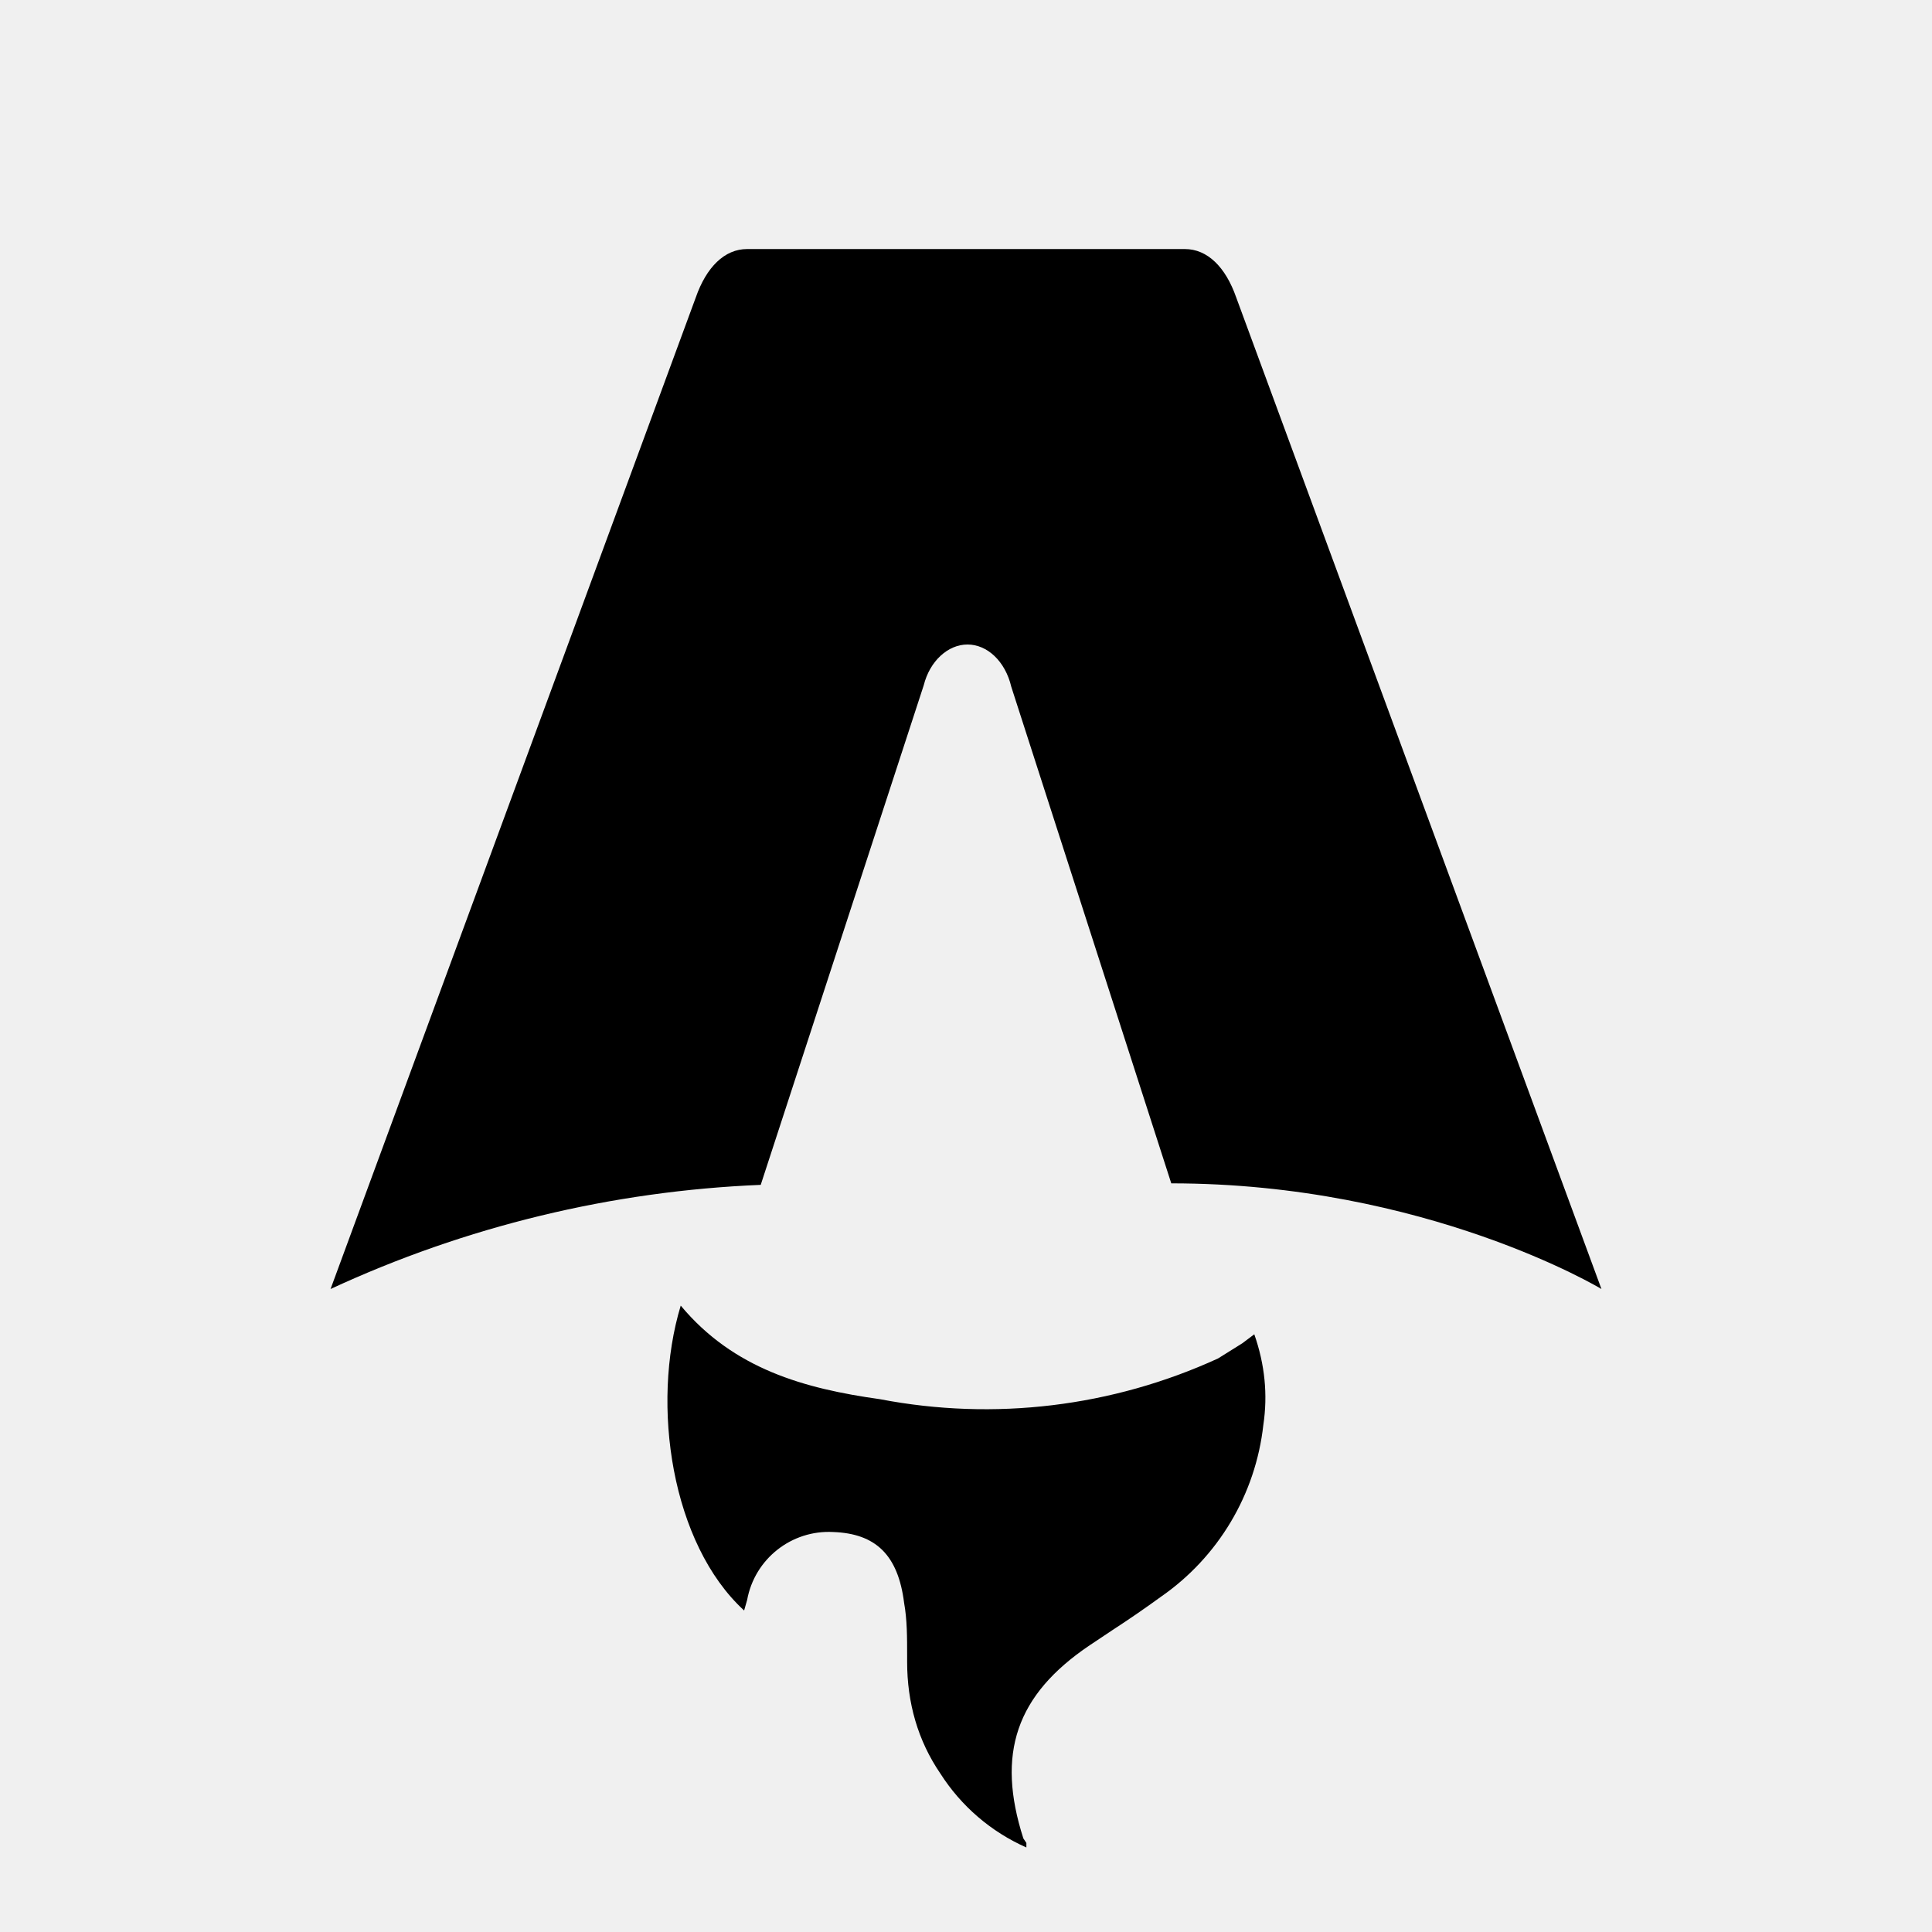
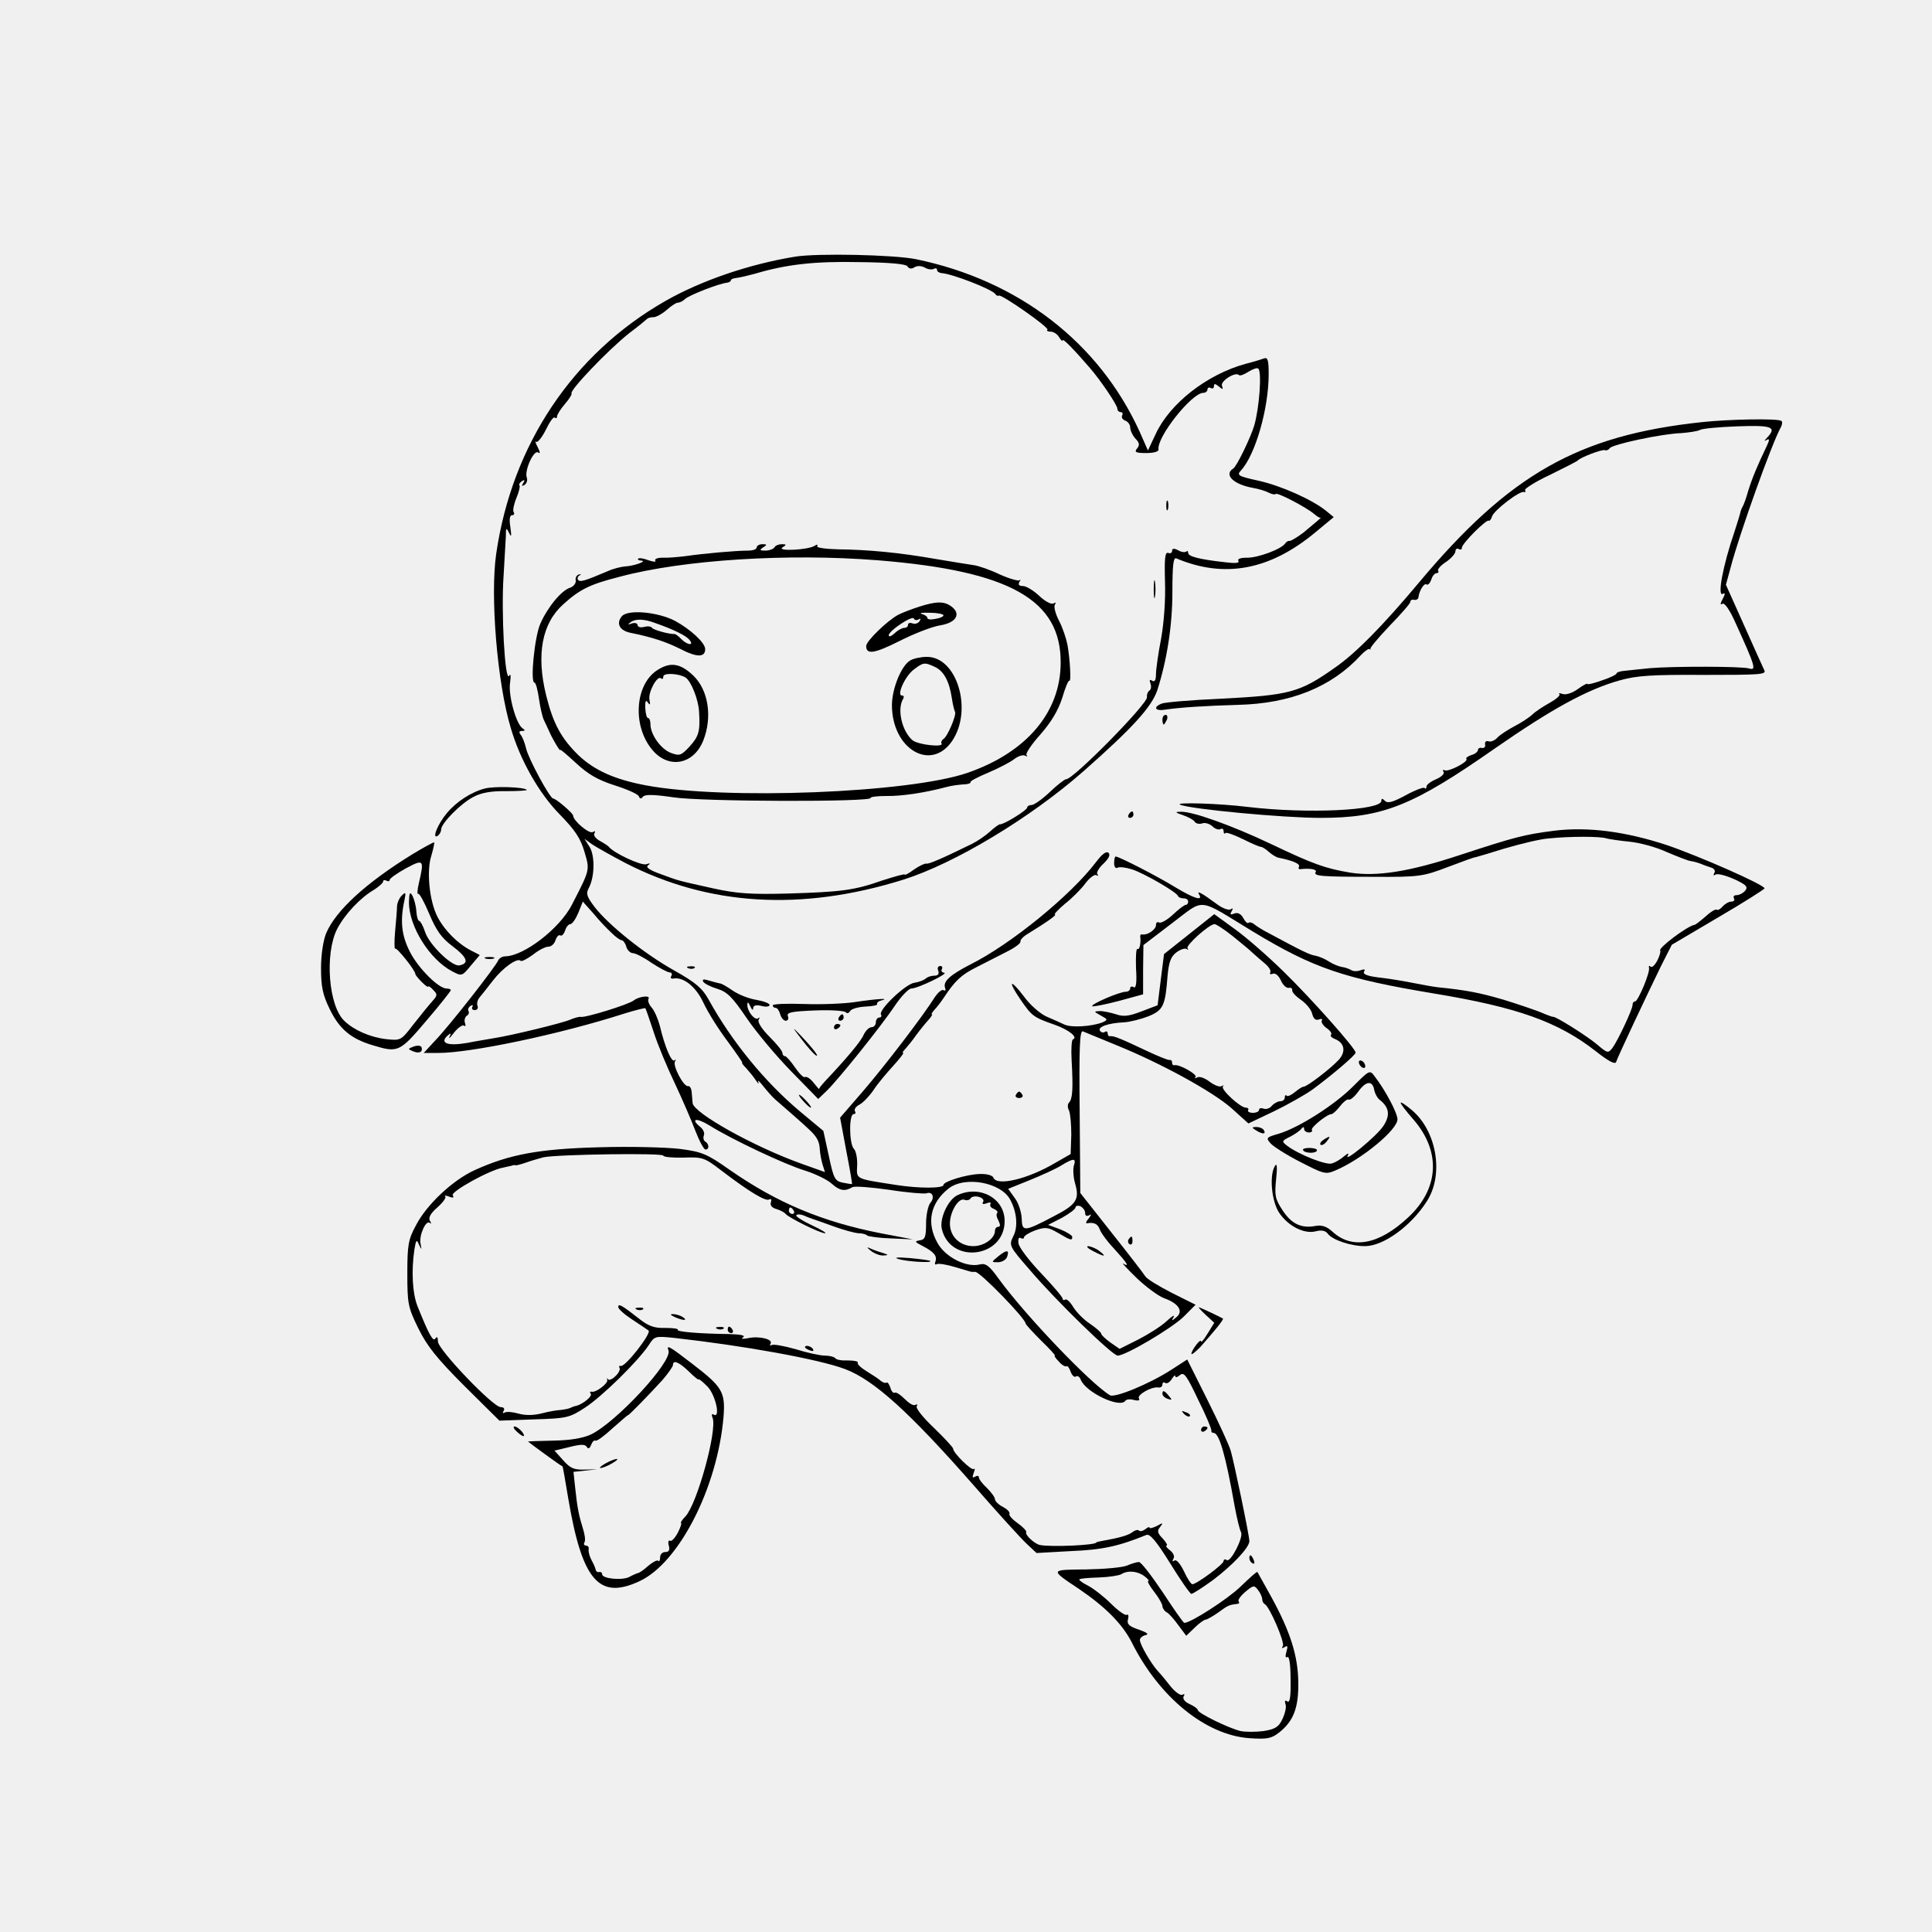
- <svg xmlns="http://www.w3.org/2000/svg" fill="none" viewBox="0 0 128 128">
-   <path d="M50.4 78.5a75.1 75.1 0 0 0-28.5 6.9l24.2-65.7c.7-2 1.9-3.2 3.4-3.2h29c1.5 0 2.7 1.2 3.4 3.2l24.2 65.7s-11.6-7-28.5-7L67 45.5c-.4-1.7-1.6-2.8-2.9-2.8-1.3 0-2.5 1.1-2.9 2.7L50.4 78.5Zm-1.1 28.2Zm-4.2-20.2c-2 6.6-.6 15.8 4.2 20.2a17.5 17.5 0 0 1 .2-.7 5.5 5.5 0 0 1 5.7-4.5c2.8.1 4.3 1.5 4.7 4.7.2 1.1.2 2.3.2 3.5v.4c0 2.7.7 5.2 2.2 7.4a13 13 0 0 0 5.7 4.9v-.3l-.2-.3c-1.8-5.6-.5-9.5 4.4-12.8l1.5-1a73 73 0 0 0 3.2-2.2 16 16 0 0 0 6.8-11.4c.3-2 .1-4-.6-6l-.8.6-1.6 1a37 37 0 0 1-22.4 2.7c-5-.7-9.7-2-13.2-6.2Z" />
-   <style>
-         path { fill: #000; }
-         @media (prefers-color-scheme: dark) {
-             path { fill: #FFF; }
-         }
-     </style>
+ <svg xmlns="http://www.w3.org/2000/svg" version="1.0" width="600pt" height="600pt" viewBox="0 0 600 600" preserveAspectRatio="xMidYMid meet">
+   <g transform="translate(0,600) scale(0.1,-0.1)" fill="#000000" stroke="none">
+     <path d="M2470 5203 c-142 -23 -292 -74 -404 -138 -287 -164 -476 -446 -525 -785 -19 -130 3 -400 45 -540 29 -100 88 -204 153 -270 47 -48 64 -74 76 -115 17 -58 18 -54 -39 -165 -38 -74 -149 -159 -207 -160 -9 0 -19 -6 -22 -13 -7 -18 -153 -205 -196 -249 l-35 -38 46 0 c100 0 377 58 576 122 35 11 65 18 66 17 2 -2 13 -35 26 -74 12 -38 42 -110 66 -160 23 -49 52 -116 64 -148 12 -31 26 -57 31 -57 12 0 12 17 -1 25 -5 3 -7 12 -4 19 3 7 -2 19 -11 26 -32 26 -13 30 28 5 70 -44 238 -123 299 -141 31 -10 68 -28 81 -40 24 -22 41 -25 64 -11 6 4 58 0 114 -8 57 -9 109 -13 116 -11 19 7 27 -13 12 -30 -7 -9 -13 -38 -13 -64 0 -41 -3 -50 -20 -52 -17 -3 -15 -5 10 -18 35 -18 45 -31 39 -48 -3 -7 -1 -11 4 -8 5 3 31 -1 57 -9 27 -8 50 -15 52 -15 1 0 6 0 11 0 15 0 155 -144 156 -160 0 -3 22 -27 48 -53 27 -26 46 -47 43 -47 -3 0 2 -8 12 -18 9 -11 20 -17 24 -15 4 2 9 -6 13 -17 4 -11 11 -18 16 -15 5 4 12 -1 15 -9 15 -40 123 -91 139 -66 3 4 15 6 27 2 13 -3 19 -1 15 5 -7 11 40 38 61 34 6 -1 12 3 12 9 0 6 4 9 9 5 6 -3 14 3 20 12 6 10 11 14 11 9 0 -5 7 -3 15 4 12 10 21 -3 56 -77 24 -48 42 -91 41 -96 -1 -4 2 -7 7 -7 17 0 37 -67 65 -226 7 -38 16 -75 20 -82 9 -15 -32 -95 -44 -87 -6 4 -10 2 -10 -3 0 -10 -84 -72 -97 -72 -4 0 -16 18 -26 40 -11 23 -23 37 -29 34 -7 -5 -8 -2 -4 5 5 7 0 18 -10 26 -11 8 -15 15 -11 15 4 0 -1 10 -12 22 -17 17 -18 24 -8 36 10 13 9 14 -10 3 -13 -6 -23 -9 -23 -5 0 3 -6 1 -13 -5 -8 -6 -17 -8 -20 -4 -4 3 -12 1 -20 -5 -12 -10 -41 -18 -92 -27 -11 -2 -20 -4 -20 -5 0 -9 -143 -15 -176 -8 -17 4 -47 32 -42 40 2 3 -10 16 -27 28 -17 12 -28 25 -25 29 2 5 -7 14 -20 21 -14 7 -25 18 -25 24 0 6 -12 22 -25 35 -14 13 -25 27 -25 33 0 5 -5 6 -12 2 -8 -5 -9 -2 -4 12 4 10 4 15 0 12 -6 -7 -64 50 -64 63 0 4 -27 33 -60 65 -33 31 -57 61 -53 67 3 6 2 7 -4 4 -6 -4 -20 5 -33 18 -13 13 -26 22 -31 20 -4 -3 -11 4 -14 16 -4 11 -9 18 -12 15 -3 -2 -10 0 -17 5 -6 6 -26 19 -44 30 -18 11 -31 23 -28 27 2 4 -11 7 -30 7 -19 -1 -37 2 -40 7 -3 4 -17 8 -32 8 -15 0 -56 9 -91 20 -35 10 -69 16 -74 13 -6 -3 -7 -1 -4 4 9 14 -36 25 -71 17 -17 -3 -22 -2 -14 3 8 6 -9 9 -45 10 -89 1 -162 7 -158 13 2 4 -16 6 -40 6 -34 -1 -52 6 -82 30 -51 40 -63 47 -63 35 0 -6 19 -23 42 -38 24 -16 47 -31 52 -35 11 -7 -72 -114 -86 -110 -5 1 -7 -2 -4 -6 3 -5 -3 -17 -13 -26 -10 -10 -21 -14 -23 -9 -3 4 -4 3 -2 -3 2 -11 -36 -40 -49 -36 -5 1 -6 -2 -2 -7 4 -8 -24 -31 -45 -37 -3 0 -12 -3 -20 -7 -8 -3 -22 -5 -30 -6 -8 0 -33 -4 -56 -10 -27 -7 -53 -7 -74 -1 -18 5 -37 7 -43 3 -6 -3 -7 -1 -3 5 4 7 1 12 -9 12 -24 0 -195 179 -195 204 0 13 -3 17 -8 9 -7 -11 -20 12 -56 102 -15 39 -19 107 -9 175 5 30 7 32 14 15 9 -18 9 -18 5 3 -5 26 17 75 29 64 5 -4 5 -1 0 7 -5 9 2 23 23 41 17 15 28 30 25 34 -4 4 1 4 11 0 13 -5 17 -4 12 4 -7 11 115 79 157 86 12 3 24 5 27 6 3 2 8 2 12 1 4 0 19 4 33 9 14 5 38 12 53 16 44 9 372 14 372 5 0 -4 28 -7 63 -6 59 2 65 0 117 -40 88 -67 138 -97 149 -90 6 3 8 0 5 -9 -3 -9 3 -17 18 -21 13 -4 25 -11 28 -15 8 -11 107 -60 122 -60 7 0 -11 11 -41 25 -30 14 -51 28 -48 31 3 4 14 3 24 -1 10 -5 23 -9 28 -11 6 -2 35 -12 65 -23 30 -11 64 -20 76 -21 11 0 24 -3 27 -7 4 -3 38 -8 75 -9 l67 -3 -100 19 c-182 36 -321 94 -469 197 -71 50 -86 56 -155 65 -42 5 -155 8 -251 5 -187 -5 -278 -22 -386 -71 -68 -31 -149 -107 -182 -171 -24 -44 -27 -61 -27 -150 0 -93 2 -105 34 -170 27 -55 57 -93 143 -179 l109 -108 108 4 c100 3 110 5 157 36 52 33 167 146 199 195 18 28 20 28 79 22 215 -24 449 -66 531 -97 89 -34 198 -132 399 -361 73 -84 147 -165 164 -181 l31 -29 108 6 c97 4 147 15 233 50 11 5 31 -19 74 -88 32 -52 62 -95 66 -95 4 0 34 19 67 43 62 47 113 101 113 121 0 17 -47 243 -58 281 -5 17 -37 87 -72 157 l-63 126 -51 -33 c-69 -44 -174 -87 -189 -78 -60 36 -261 246 -345 361 -30 42 -41 50 -60 45 -41 -10 -106 23 -130 66 -36 63 -23 125 34 170 51 40 164 19 192 -36 20 -38 24 -83 9 -112 -14 -29 -14 -30 53 -107 81 -95 255 -264 271 -264 25 0 170 86 205 121 l37 37 -74 37 c-41 21 -77 43 -82 51 -4 7 -51 68 -105 136 l-97 123 -2 253 c-2 197 0 253 10 249 7 -3 53 -22 102 -42 141 -57 301 -145 360 -197 l52 -47 80 38 c45 22 98 52 120 68 57 42 133 106 133 114 0 13 -137 167 -224 252 -50 49 -119 109 -153 133 l-62 45 -78 -62 -78 -62 -10 -79 -10 -80 -50 -19 c-39 -15 -56 -17 -79 -9 -16 5 -38 10 -50 10 -20 -1 -20 -1 3 -14 22 -12 22 -13 5 -21 -34 -13 -96 -17 -118 -7 -11 5 -37 17 -56 25 -20 9 -51 36 -69 61 -44 58 -53 52 -12 -8 36 -52 40 -55 105 -78 46 -16 75 -40 58 -46 -4 -1 -6 -30 -4 -65 5 -88 3 -120 -8 -131 -5 -5 -5 -16 0 -25 4 -9 7 -43 7 -75 l-2 -60 -47 -27 c-86 -51 -183 -74 -193 -46 -3 7 -21 12 -43 11 -39 -1 -112 -23 -112 -34 0 -11 -77 -11 -147 0 -129 20 -123 17 -121 61 1 22 -4 45 -10 51 -15 15 -16 108 -1 108 5 0 8 4 4 9 -3 6 3 15 15 21 11 6 30 26 43 45 13 20 41 53 61 75 20 22 34 40 31 40 -4 0 0 6 7 13 7 8 22 26 33 42 11 15 28 36 38 47 9 10 14 18 11 18 -3 0 1 6 8 14 7 7 20 24 28 36 37 56 56 73 104 97 28 14 70 36 94 48 24 12 43 26 41 31 -1 5 9 16 23 24 62 38 92 60 84 60 -4 0 10 15 31 33 22 17 51 46 64 64 13 17 29 29 34 25 6 -3 7 -2 3 3 -4 4 4 19 18 32 17 16 23 28 17 34 -7 7 -20 -3 -39 -28 -78 -103 -264 -255 -390 -318 -64 -33 -86 -53 -79 -73 3 -7 1 -10 -5 -7 -5 3 -17 -7 -27 -22 -37 -59 -155 -213 -223 -292 l-71 -82 19 -102 c11 -56 19 -103 18 -104 0 -1 -13 1 -28 4 -25 5 -29 12 -44 83 l-17 78 -71 59 c-111 93 -214 219 -286 350 -19 34 -40 52 -106 89 -93 52 -204 141 -248 198 -24 32 -27 41 -17 59 18 35 19 99 2 127 l-16 25 25 -18 c14 -9 60 -35 102 -57 258 -133 546 -151 863 -52 159 50 394 191 560 337 152 134 211 199 229 251 30 94 47 200 47 307 0 81 3 107 12 103 149 -63 290 -37 431 80 l58 48 -23 19 c-43 35 -139 78 -210 94 -64 14 -69 17 -55 32 45 49 86 193 86 299 0 43 -3 53 -14 49 -8 -3 -34 -11 -58 -17 -120 -33 -235 -123 -279 -218 l-24 -51 -26 59 c-126 276 -375 469 -694 535 -69 14 -306 19 -375 8z m348 -30 c5 -8 13 -9 22 -3 8 5 21 5 32 -1 10 -6 23 -7 28 -4 6 3 10 2 10 -3 0 -5 6 -9 13 -10 34 -2 157 -50 168 -65 3 -5 8 -7 11 -5 8 5 157 -99 151 -106 -4 -3 1 -6 10 -6 9 0 21 -8 26 -17 6 -10 11 -14 11 -10 0 8 35 -28 85 -86 33 -38 85 -115 85 -126 0 -6 5 -11 11 -11 5 0 7 -5 4 -10 -3 -6 1 -13 9 -16 9 -3 16 -13 16 -22 0 -8 7 -24 16 -34 13 -13 14 -21 5 -31 -9 -11 -4 -14 29 -14 24 0 39 5 38 11 -7 37 103 176 139 176 7 0 13 5 13 11 0 5 5 7 10 4 6 -3 10 -1 10 6 0 8 4 8 15 -1 13 -11 14 -10 10 2 -6 14 42 45 53 33 3 -3 16 2 30 11 13 8 27 13 30 9 11 -11 3 -122 -13 -177 -12 -39 -54 -126 -65 -133 -30 -19 0 -49 60 -60 18 -3 41 -10 50 -15 10 -5 20 -7 22 -4 6 5 94 -41 119 -62 9 -8 18 -13 20 -12 8 5 -18 -17 -53 -46 -20 -15 -40 -27 -44 -26 -3 1 -10 -3 -13 -8 -11 -17 -85 -45 -119 -44 -20 0 -30 -4 -26 -10 4 -7 -10 -8 -42 -4 -81 9 -114 18 -114 29 0 6 -3 7 -6 4 -4 -3 -15 -2 -25 4 -13 7 -19 6 -19 -2 0 -6 -6 -9 -12 -6 -10 3 -12 -17 -10 -89 2 -56 -3 -126 -12 -177 -9 -46 -16 -96 -16 -111 0 -18 -4 -25 -12 -20 -8 5 -9 2 -5 -9 3 -9 2 -19 -4 -22 -5 -4 -8 -13 -7 -20 4 -19 -228 -255 -251 -255 -5 0 -28 -18 -51 -40 -23 -22 -49 -40 -56 -40 -8 0 -14 -4 -14 -8 0 -8 -74 -54 -85 -52 -3 0 -17 -10 -30 -22 -14 -13 -39 -30 -57 -39 -96 -47 -134 -63 -141 -61 -5 1 -22 -7 -38 -18 -16 -12 -29 -19 -29 -16 0 3 -31 -6 -69 -18 -88 -31 -127 -36 -296 -41 -113 -3 -157 0 -230 16 -116 26 -102 22 -162 44 -37 13 -49 22 -40 28 8 6 6 7 -6 3 -16 -5 -102 35 -117 55 -3 3 -15 11 -28 18 -12 7 -20 17 -16 23 4 7 2 8 -5 4 -11 -7 -61 35 -61 51 0 7 -53 53 -62 53 -10 0 -76 122 -84 155 -4 17 -11 36 -17 43 -6 8 -5 12 4 12 10 0 11 2 2 8 -20 13 -45 103 -39 141 3 22 2 31 -3 22 -13 -20 -25 200 -17 312 3 50 6 106 7 122 0 26 1 28 10 10 7 -15 8 -11 4 18 -4 24 -2 37 5 37 6 0 9 4 5 10 -3 5 1 25 9 44 8 19 12 37 9 39 -2 3 1 8 8 13 8 5 10 3 4 -6 -6 -9 -4 -11 4 -6 7 5 10 15 7 23 -8 21 21 86 35 78 7 -5 7 0 -1 16 -7 13 -9 21 -5 17 4 -4 18 13 30 37 12 25 24 42 28 38 4 -3 7 -2 7 4 0 5 11 23 25 39 13 15 22 30 20 32 -8 8 114 136 180 188 28 21 52 41 55 44 3 3 12 5 20 5 8 0 26 10 40 22 14 13 30 23 35 23 6 0 16 5 22 11 12 12 107 49 131 51 6 1 12 4 12 8 0 3 8 6 18 7 9 1 35 7 57 13 97 29 186 39 323 36 96 -1 146 -6 150 -13z m-919 -2070 c13 -13 27 -23 32 -23 4 0 11 -9 14 -20 3 -11 13 -20 20 -20 8 0 34 -13 58 -30 25 -16 50 -30 57 -30 6 0 8 -5 5 -11 -4 -6 -1 -9 6 -8 32 6 71 -26 94 -76 13 -28 46 -81 74 -118 27 -37 48 -67 46 -67 -3 0 3 -8 13 -18 9 -10 23 -27 30 -38 7 -10 10 -12 7 -4 -4 8 4 2 16 -14 12 -15 28 -33 36 -40 22 -19 92 -80 105 -93 25 -23 33 -38 34 -63 1 -14 5 -35 9 -48 l7 -22 -73 26 c-148 53 -334 157 -338 188 -1 9 -2 25 -3 35 -1 11 -6 19 -11 18 -14 -3 -48 63 -41 76 4 7 3 9 -1 4 -9 -8 -30 40 -46 108 -6 22 -17 47 -26 57 -8 9 -12 21 -9 26 7 12 -29 8 -46 -5 -14 -12 -152 -55 -165 -51 -4 1 -19 -3 -33 -9 -26 -11 -183 -49 -235 -57 -16 -3 -55 -9 -85 -15 -59 -10 -85 -1 -61 22 11 10 13 9 7 -3 -4 -8 2 -3 14 13 12 15 26 25 31 22 5 -4 6 0 3 8 -3 8 0 18 5 22 6 3 9 10 6 15 -3 5 0 12 6 16 7 4 9 3 6 -3 -3 -5 0 -10 7 -10 8 0 12 6 9 13 -3 7 0 19 6 26 6 7 25 31 42 53 30 39 76 72 86 61 3 -3 20 6 38 19 17 14 39 25 48 25 9 0 19 9 22 20 4 11 10 18 15 15 5 -3 11 4 15 15 3 11 11 20 16 20 6 0 17 16 25 35 l14 35 33 -37 c17 -21 43 -48 56 -60z m1929 -10 c26 -21 54 -44 63 -53 9 -8 26 -23 38 -33 12 -10 19 -22 16 -27 -3 -5 0 -7 8 -4 8 3 18 -6 25 -21 6 -14 17 -24 24 -23 7 2 12 -2 11 -7 -1 -6 11 -19 27 -30 16 -11 32 -30 35 -43 4 -16 11 -22 21 -18 8 3 12 2 9 -3 -3 -5 4 -16 15 -24 11 -7 17 -17 14 -20 -4 -4 1 -9 10 -13 32 -12 37 -40 13 -66 -25 -27 -98 -83 -109 -83 -4 0 -16 -8 -27 -17 -11 -9 -22 -14 -25 -11 -3 4 -6 1 -6 -5 0 -7 -6 -12 -14 -12 -7 0 -19 -6 -26 -14 -6 -8 -18 -12 -26 -9 -8 3 -14 1 -14 -4 0 -5 -9 -9 -19 -9 -11 0 -17 4 -15 8 3 4 0 8 -7 8 -17 0 -79 57 -71 66 4 4 2 4 -4 1 -7 -4 -23 3 -38 14 -14 11 -31 17 -38 13 -7 -4 -10 -3 -5 1 7 8 -50 40 -65 37 -5 -1 -8 2 -8 8 0 6 -3 9 -7 8 -5 -1 -37 12 -73 29 -76 36 -102 47 -112 45 -5 -1 -8 3 -8 9 0 5 -4 8 -9 4 -5 -3 -12 -1 -15 4 -8 12 27 24 74 26 19 1 54 10 77 19 46 19 52 33 59 126 4 42 10 59 27 72 12 9 26 14 32 11 5 -4 7 -3 3 2 -7 8 67 75 84 75 5 0 31 -17 56 -37z m-493 -713 c-3 -10 -2 -36 4 -56 14 -49 4 -65 -66 -101 -93 -49 -99 -49 -100 -7 -1 20 -10 49 -22 64 l-20 28 67 27 c37 15 81 35 97 45 39 24 48 24 40 0z m35 -147 c0 -9 5 -11 13 -7 7 5 7 2 -2 -10 -8 -9 -10 -16 -5 -15 21 4 33 -2 39 -18 3 -10 23 -38 45 -61 40 -44 50 -59 28 -46 -6 4 12 -16 41 -44 29 -28 68 -57 87 -64 45 -16 60 -41 37 -59 -14 -12 -16 -12 -8 1 4 8 -6 2 -22 -13 -17 -16 -57 -41 -88 -57 l-58 -29 -29 20 c-15 11 -28 23 -28 27 0 4 -16 18 -35 31 -20 13 -43 37 -52 52 -9 15 -20 26 -25 23 -4 -3 -8 -1 -8 3 0 5 -30 40 -67 79 -38 40 -69 81 -70 93 -2 13 1 20 7 16 6 -3 10 -2 10 2 0 5 16 15 35 22 32 11 40 10 71 -8 39 -23 44 -25 44 -12 0 4 -17 15 -37 23 l-38 14 43 22 c23 13 42 27 42 32 0 5 7 7 15 4 8 -4 15 -13 15 -21z m-905 7 c3 -5 1 -10 -4 -10 -6 0 -11 5 -11 10 0 6 2 10 4 10 3 0 8 -4 11 -10z" />
+     <path d="M3622 4430 c0 -14 2 -19 5 -12 2 6 2 18 0 25 -3 6 -5 1 -5 -13z" />
+     <path d="M2350 4300 c0 -6 -12 -10 -27 -10 -38 0 -139 -9 -193 -17 -25 -3 -57 -6 -73 -5 -15 0 -25 -4 -22 -9 4 -5 -6 -4 -21 1 -15 6 -29 8 -32 5 -3 -3 1 -5 9 -6 22 -1 -23 -17 -49 -18 -13 -1 -38 -7 -55 -15 -73 -31 -87 -35 -92 -26 -3 4 0 11 5 13 6 3 5 4 -2 3 -7 -2 -12 -10 -10 -19 1 -8 -6 -18 -17 -22 -27 -8 -70 -60 -93 -112 -18 -41 -32 -183 -18 -183 4 0 10 -23 14 -51 4 -28 11 -58 16 -67 5 -10 11 -24 15 -32 9 -22 35 -66 35 -59 0 3 22 -16 49 -41 38 -35 67 -52 120 -69 38 -12 72 -27 75 -34 3 -8 7 -9 13 -1 6 7 33 7 93 -2 89 -14 622 -15 614 -2 -2 3 19 6 48 6 48 -1 120 10 188 28 14 4 37 7 52 8 14 0 24 4 22 7 -2 3 23 16 54 29 31 13 68 32 81 42 13 10 28 15 35 11 6 -3 8 -3 4 2 -4 4 15 33 43 64 34 39 55 74 68 114 9 31 19 55 22 53 6 -6 2 69 -6 112 -4 20 -15 53 -26 74 -11 21 -17 44 -13 50 4 7 3 8 -4 4 -7 -4 -26 6 -44 23 -18 17 -41 31 -51 31 -12 0 -16 4 -11 13 4 6 4 9 0 5 -4 -3 -32 5 -61 18 -29 14 -66 27 -82 29 -15 2 -68 11 -117 19 -113 20 -211 29 -303 30 -39 1 -69 5 -65 10 3 5 -1 6 -8 1 -20 -13 -119 -18 -100 -5 13 8 13 10 -2 10 -9 0 -20 -4 -23 -10 -3 -5 -16 -10 -28 -10 -18 0 -19 2 -7 10 13 8 12 10 -2 10 -10 0 -18 -5 -18 -10z m376 -40 c411 -33 570 -123 568 -320 -1 -153 -107 -277 -289 -340 -182 -63 -754 -85 -999 -39 -96 18 -159 46 -209 93 -54 53 -79 98 -101 187 -31 126 -13 223 53 282 52 47 82 62 176 86 199 53 523 73 801 51z" />
+     <path d="M2855 4116 c-22 -7 -51 -18 -65 -25 -34 -18 -100 -82 -100 -97 0 -28 25 -24 103 15 45 23 102 45 127 49 50 8 66 36 34 59 -22 16 -46 16 -99 -1z m75 -27 c0 -4 -11 -9 -25 -11 -14 -3 -25 -2 -25 3 0 4 -8 10 -17 12 -10 3 1 5 25 4 23 0 42 -4 42 -8z m-78 -13 c7 5 8 2 4 -5 -5 -7 -14 -10 -22 -7 -8 3 -14 1 -14 -4 0 -6 -5 -10 -12 -10 -6 0 -20 -7 -30 -17 -10 -9 -18 -12 -18 -6 0 14 74 63 78 52 2 -5 9 -6 14 -3z" />
+     <path d="M1931 4086 c-18 -22 -7 -44 26 -51 69 -14 111 -28 157 -51 50 -26 76 -26 76 0 0 20 -46 62 -94 88 -54 28 -147 36 -165 14z m104 -21 c55 -19 96 -39 106 -52 16 -19 -6 -17 -25 2 -8 9 -18 16 -21 16 -17 -1 -66 13 -70 19 -3 5 -14 6 -25 3 -11 -3 -20 0 -20 6 0 5 -8 8 -17 5 -14 -5 -15 -4 -4 4 15 11 42 10 76 -3z" />
+     <path d="M2827 3949 c-28 -16 -57 -88 -57 -139 0 -136 121 -208 187 -111 65 96 15 262 -79 261 -18 0 -41 -5 -51 -11z m76 -20 c28 -13 45 -44 53 -97 3 -21 8 -40 10 -43 5 -9 -23 -76 -36 -84 -6 -4 -8 -10 -6 -14 8 -13 -73 -4 -90 10 -33 28 -49 97 -29 129 3 6 2 10 -4 10 -17 0 9 59 36 80 30 23 34 24 66 9z" />
+     <path d="M2040 3918 c-69 -46 -76 -174 -14 -247 50 -60 128 -46 158 29 29 73 16 157 -31 202 -41 39 -72 43 -113 16z m89 -22 c17 -11 40 -68 42 -106 4 -62 -1 -77 -30 -109 -26 -28 -31 -29 -58 -19 -31 12 -63 57 -63 89 0 10 -3 19 -7 19 -5 0 -8 14 -9 31 -1 22 2 27 8 17 7 -9 8 -7 5 9 -5 23 25 78 36 66 4 -3 7 -1 7 6 0 12 47 10 69 -3z" />
+     <path d="M3583 4170 c0 -25 2 -35 4 -22 2 12 2 32 0 45 -2 12 -4 2 -4 -23z" />
+     <path d="M3394 2115 c36 -19 45 -19 20 0 -10 8 -26 14 -34 15 -8 0 -2 -7 14 -15z" />
+     <path d="M5285 4689 c-384 -41 -597 -162 -879 -499 -113 -135 -196 -219 -261 -264 -109 -77 -140 -85 -355 -96 -91 -4 -173 -11 -182 -15 -28 -11 -21 -24 10 -19 46 7 123 12 227 15 163 4 290 55 381 154 12 13 25 22 28 19 3 -2 4 -2 2 1 -2 3 25 35 60 72 35 36 64 69 64 74 0 5 5 8 12 6 7 -1 13 3 13 8 3 22 18 45 25 40 5 -3 11 4 15 15 3 11 11 20 16 20 6 0 8 4 5 8 -2 4 9 17 25 27 16 11 29 26 29 33 0 7 5 10 10 7 6 -3 10 -2 10 4 0 13 77 90 84 84 2 -2 7 4 10 14 7 19 86 80 99 75 5 -1 6 1 3 6 -2 4 32 26 77 47 45 22 84 42 87 45 9 10 75 35 84 32 5 -2 12 1 15 6 8 12 162 45 223 47 25 2 51 6 58 10 7 4 59 9 116 11 107 4 123 -2 92 -35 -10 -11 -10 -12 -1 -7 9 5 9 0 -1 -21 -27 -56 -45 -99 -57 -138 -6 -22 -14 -44 -18 -50 -3 -5 -6 -14 -7 -20 -1 -5 -9 -30 -17 -55 -37 -108 -55 -206 -36 -194 7 4 7 -1 -1 -16 -8 -15 -8 -20 -1 -15 7 4 23 -19 42 -62 61 -134 64 -146 41 -139 -21 7 -238 7 -307 1 -27 -3 -62 -6 -77 -8 -16 -1 -28 -5 -28 -9 0 -3 -20 -13 -45 -21 -25 -9 -45 -14 -45 -11 0 3 -14 -4 -30 -16 -18 -13 -38 -19 -48 -15 -9 3 -13 3 -9 -1 3 -4 -10 -15 -29 -26 -20 -11 -45 -27 -55 -37 -11 -10 -37 -27 -57 -37 -20 -11 -44 -26 -52 -35 -8 -9 -21 -14 -28 -11 -7 2 -11 -2 -10 -10 2 -7 -3 -12 -9 -11 -7 2 -13 -1 -13 -6 0 -5 -9 -13 -21 -16 -11 -4 -18 -9 -15 -12 8 -8 -57 -42 -68 -35 -5 3 -6 0 -3 -5 4 -6 -7 -16 -23 -23 -17 -7 -30 -17 -30 -23 0 -6 -3 -8 -6 -4 -3 3 -30 -7 -59 -23 -39 -21 -55 -26 -64 -17 -8 8 -11 8 -11 0 0 -30 -230 -41 -415 -19 -88 11 -228 15 -210 7 32 -14 321 -41 436 -41 193 0 286 37 542 216 177 123 287 183 387 211 53 15 101 18 261 17 176 0 196 1 188 15 -4 9 -33 72 -63 140 l-56 125 15 55 c27 103 128 385 155 433 5 9 6 19 2 21 -13 8 -165 5 -247 -4z" />
+     <path d="M3610 3765 c0 -8 2 -15 4 -15 2 0 6 7 10 15 3 8 1 15 -4 15 -6 0 -10 -7 -10 -15z" />
+     <path d="M1505 3551 c-42 -11 -88 -41 -117 -76 -28 -33 -48 -82 -29 -71 6 4 11 13 11 20 0 19 61 81 100 101 24 13 56 19 103 18 37 0 66 2 63 4 -8 9 -102 12 -131 4z" />
+     <path d="M3505 3470 c-3 -5 -1 -10 4 -10 6 0 11 5 11 10 0 6 -2 10 -4 10 -3 0 -8 -4 -11 -10z" />
+     <path d="M3675 3468 c17 -6 33 -15 36 -21 4 -5 14 -7 23 -4 8 3 22 -1 31 -9 8 -8 19 -12 25 -9 5 3 10 1 10 -6 0 -7 3 -10 6 -6 3 3 27 -6 54 -19 26 -13 51 -24 56 -24 4 0 15 -7 25 -16 9 -8 23 -17 31 -18 44 -9 67 -19 62 -28 -3 -5 0 -9 7 -7 28 3 50 -1 45 -9 -8 -13 17 -15 179 -15 144 -1 154 1 233 31 45 17 83 31 85 30 1 0 42 12 90 27 48 14 109 29 135 31 67 7 164 7 182 0 8 -2 40 -7 71 -10 31 -3 83 -17 115 -32 33 -14 66 -27 74 -28 8 -1 23 -5 33 -9 9 -4 24 -9 33 -12 8 -3 12 -10 8 -16 -4 -8 -3 -9 4 -5 6 4 32 -3 57 -14 39 -18 44 -24 35 -36 -7 -8 -19 -14 -27 -14 -8 0 -11 -4 -8 -10 3 -5 0 -10 -8 -10 -8 0 -20 -7 -27 -15 -7 -8 -15 -13 -19 -10 -4 2 -19 -7 -34 -21 -15 -13 -30 -25 -34 -26 -22 -3 -115 -73 -107 -80 2 -3 -2 -17 -9 -31 -8 -15 -17 -23 -21 -19 -4 4 -6 3 -5 -3 5 -13 -34 -105 -43 -105 -5 0 -8 -5 -8 -11 0 -14 -45 -109 -62 -133 -14 -18 -16 -17 -49 11 -31 26 -131 89 -136 85 -2 0 -20 6 -40 15 -21 8 -73 26 -116 39 -72 21 -113 29 -202 38 -17 2 -55 9 -85 15 -30 6 -76 13 -103 16 -31 4 -45 10 -41 17 5 8 1 9 -10 5 -10 -4 -23 -4 -29 0 -7 4 -20 9 -30 10 -10 2 -28 9 -40 17 -12 8 -31 16 -42 18 -18 3 -39 13 -143 69 -18 9 -39 22 -46 28 -7 6 -15 8 -19 5 -3 -3 -10 4 -16 15 -7 13 -17 18 -28 14 -12 -5 -14 -3 -8 7 5 9 4 11 -3 6 -7 -4 -27 4 -44 17 -46 34 -63 43 -54 29 13 -21 -15 -13 -73 22 -57 35 -176 96 -186 96 -3 0 -5 -9 -5 -21 0 -11 5 -17 10 -14 6 4 27 1 46 -5 39 -13 137 -70 142 -82 2 -5 10 -8 18 -8 8 0 14 -4 14 -10 0 -5 -3 -10 -7 -10 -5 0 -23 -14 -41 -31 -17 -16 -37 -27 -42 -24 -6 3 -10 0 -10 -8 0 -14 -27 -32 -42 -29 -5 1 -7 -1 -7 -6 3 -19 -2 -43 -8 -39 -5 3 -6 -24 -5 -60 3 -45 0 -63 -7 -59 -6 4 -11 2 -11 -3 0 -6 -6 -11 -14 -11 -19 0 -110 -39 -104 -45 2 -2 39 5 81 16 l77 21 0 77 1 76 89 68 c104 78 75 81 251 -26 188 -114 284 -146 560 -192 261 -43 387 -88 504 -179 39 -31 61 -43 64 -34 5 16 96 209 140 299 l33 65 144 85 c79 46 143 87 144 90 0 11 -202 100 -305 135 -128 42 -245 57 -349 44 -93 -12 -120 -19 -291 -75 -157 -52 -258 -68 -342 -55 -77 13 -114 26 -246 89 -120 57 -243 101 -279 100 -20 0 -20 -2 7 -11z" />
+     <path d="M1279 3346 c-144 -89 -236 -174 -266 -244 -9 -22 -16 -66 -16 -108 0 -58 5 -83 27 -128 30 -62 66 -92 133 -112 79 -24 84 -22 167 76 42 49 76 92 76 95 0 3 -6 5 -13 5 -25 0 -88 63 -114 114 -26 51 -31 96 -17 160 5 24 4 27 -7 16 -8 -7 -15 -22 -16 -34 0 -11 -3 -47 -6 -79 -3 -32 -2 -56 0 -53 5 5 63 -68 63 -79 0 -3 9 -14 20 -25 11 -11 20 -17 20 -14 0 3 7 -1 15 -10 14 -14 14 -17 -2 -35 -10 -11 -36 -43 -58 -71 -40 -52 -40 -52 -87 -47 -49 6 -99 28 -128 56 -50 46 -62 209 -23 286 24 46 73 98 115 122 15 10 28 21 28 26 0 4 5 5 10 2 6 -3 10 -2 10 2 0 5 23 21 50 36 56 30 58 28 41 -45 -5 -21 -6 -36 -2 -34 3 3 19 -26 34 -62 22 -52 38 -75 73 -101 45 -34 52 -53 21 -59 -23 -5 -94 64 -107 104 -6 19 -15 34 -18 34 -4 0 -8 14 -9 30 -1 17 -7 38 -12 48 -8 14 -10 10 -11 -20 0 -75 64 -178 135 -215 29 -15 30 -15 57 18 l28 33 -27 14 c-41 21 -82 62 -104 104 -26 50 -35 145 -19 192 6 21 10 39 8 40 -1 1 -33 -16 -69 -38z" />
+     <path d="M1508 3023 c6 -2 18 -2 25 0 6 3 1 5 -13 5 -14 0 -19 -2 -12 -5z" />
+     <path d="M2138 2993 c7 -3 16 -2 19 1 4 3 -2 6 -13 5 -11 0 -14 -3 -6 -6z" />
+     <path d="M2914 2985 c3 -10 -1 -15 -12 -15 -10 0 -22 -4 -27 -9 -6 -5 -21 -11 -35 -13 -27 -3 -113 -85 -104 -99 3 -5 0 -9 -5 -9 -6 0 -11 -7 -11 -15 0 -8 -6 -15 -13 -15 -8 0 -19 -11 -25 -24 -9 -21 -53 -73 -118 -142 -12 -13 -21 -24 -20 -26 0 -2 -7 7 -17 19 -10 13 -22 21 -27 18 -4 -3 -18 11 -31 30 -13 19 -27 35 -31 35 -5 0 -8 5 -8 10 0 6 -18 28 -40 50 -24 24 -38 46 -34 53 4 7 4 9 -1 5 -10 -9 -35 21 -34 42 0 10 3 8 9 -5 5 -11 9 -14 9 -6 1 9 9 11 26 7 14 -4 25 -2 25 3 0 5 -19 12 -42 16 -24 4 -56 17 -73 29 -16 11 -34 22 -40 22 -5 1 -21 5 -34 9 -16 5 -21 4 -17 -4 4 -6 24 -16 44 -22 30 -9 47 -26 91 -91 30 -44 92 -118 138 -165 l84 -86 25 24 c34 32 170 201 214 267 19 28 42 52 50 52 20 0 119 48 102 49 -7 1 -10 6 -7 11 3 6 1 10 -5 10 -7 0 -10 -7 -6 -15z" />
+     <path d="M2655 2888 c-33 -5 -104 -8 -158 -6 -53 2 -97 0 -97 -4 0 -5 4 -8 9 -8 5 0 11 -9 14 -20 3 -11 11 -20 17 -20 7 0 10 6 7 14 -5 12 11 15 85 18 49 2 92 -1 95 -6 3 -4 9 -3 13 4 4 7 26 13 48 14 22 1 38 4 36 8 -2 3 4 9 13 11 31 8 -16 5 -82 -5z" />
+     <path d="M2605 2840 c-3 -5 -1 -10 4 -10 6 0 11 5 11 10 0 6 -2 10 -4 10 -3 0 -8 -4 -11 -10z" />
+     <path d="M2590 2809 c0 -5 5 -7 10 -4 6 3 10 8 10 11 0 2 -4 4 -10 4 -5 0 -10 -5 -10 -11z" />
+     <path d="M2489 2773 c18 -24 38 -46 44 -50 15 -9 -9 22 -47 62 -27 28 -27 27 3 -12z" />
+     <path d="M1285 2750 c-19 -7 -19 -8 -2 -15 19 -8 31 -2 26 13 -2 5 -13 6 -24 2z" />
+     <path d="M4220 2701 c0 -5 5 -13 10 -16 6 -3 10 -2 10 4 0 5 -4 13 -10 16 -5 3 -10 2 -10 -4z" />
+     <path d="M4202 2626 c-58 -58 -168 -128 -231 -147 -39 -11 -40 -13 -25 -30 9 -10 50 -36 93 -58 72 -37 78 -39 108 -26 81 34 193 126 193 159 0 19 -38 91 -70 132 -16 22 -16 22 -68 -30z m66 -12 c2 -10 9 -23 16 -29 31 -24 34 -49 12 -82 -20 -31 -126 -118 -110 -91 4 8 0 7 -12 -3 -10 -9 -27 -19 -37 -22 -17 -7 -105 28 -140 55 -17 13 -17 15 10 28 15 8 31 19 35 25 5 6 8 6 8 -1 0 -6 7 -11 15 -11 8 0 12 4 9 8 -4 7 47 49 61 49 4 0 16 11 27 25 11 14 23 23 27 20 4 -2 18 9 30 26 24 33 44 34 49 3z" />
+     <path d="M4110 2460 c-8 -5 -12 -12 -9 -15 4 -3 12 1 19 10 14 17 11 19 -10 5z" />
+     <path d="M4047 2428 c2 -5 13 -8 24 -8 10 0 19 3 19 8 0 4 -11 7 -24 7 -13 0 -22 -3 -19 -7z" />
+     <path d="M3155 2600 c-3 -5 1 -10 10 -10 9 0 13 5 10 10 -3 6 -8 10 -10 10 -2 0 -7 -4 -10 -10z" />
+     <path d="M2495 2580 c10 -11 20 -20 23 -20 3 0 -3 9 -13 20 -10 11 -20 20 -23 20 -3 0 3 -9 13 -20z" />
+     <path d="M4350 2575 c0 -4 17 -26 38 -50 88 -100 82 -216 -15 -306 -91 -85 -174 -100 -235 -44 -17 16 -33 21 -51 18 -45 -9 -76 6 -103 47 -24 36 -26 47 -21 97 4 38 3 52 -3 43 -19 -29 -11 -112 13 -147 28 -41 77 -66 113 -57 19 5 31 2 38 -8 15 -19 71 -38 115 -38 57 0 143 62 192 139 54 83 31 219 -47 284 -19 16 -34 26 -34 22z" />
+     <path d="M3900 2490 c20 -13 33 -13 25 0 -3 6 -14 10 -23 10 -15 0 -15 -2 -2 -10z" />
+     <path d="M2973 2288 c-29 -14 -56 -73 -48 -105 27 -111 195 -89 195 25 0 71 -78 113 -147 80z m80 -21 c-4 -6 0 -8 11 -4 9 4 15 3 12 -2 -3 -5 1 -12 10 -15 9 -4 14 -9 11 -13 -4 -3 -2 -14 4 -24 6 -13 6 -19 -1 -19 -5 0 -10 -5 -10 -12 0 -24 -34 -48 -67 -48 -42 0 -73 30 -73 70 0 37 27 81 45 74 7 -3 16 -1 19 4 3 6 15 8 26 5 11 -3 17 -10 13 -16z" />
+     <path d="M3505 2151 c-3 -5 -2 -12 3 -15 5 -3 9 1 9 9 0 17 -3 19 -12 6z" />
+     <path d="M2704 2116 c11 -9 29 -16 40 -15 17 1 16 2 -6 9 -14 4 -32 11 -40 15 -7 3 -4 -1 6 -9z" />
+     <path d="M3101 2099 c-23 -19 -23 -19 -2 -19 12 0 24 7 28 15 9 24 0 25 -26 4z" />
+     <path d="M2790 2090 c25 -8 107 -13 99 -6 -2 2 -31 6 -64 9 -37 3 -51 2 -35 -3z" />
+     <path d="M1978 1933 c7 -3 16 -2 19 1 4 3 -2 6 -13 5 -11 0 -14 -3 -6 -6z" />
+     <path d="M3745 1916 l26 -24 -21 -34 c-11 -18 -20 -29 -20 -24 0 12 -29 -26 -30 -38 0 -5 12 5 28 21 44 50 73 85 70 88 -6 4 -71 35 -75 35 -2 0 8 -11 22 -24z" />
+     <path d="M2095 1910 c27 -12 43 -12 25 0 -8 5 -22 9 -30 9 -10 0 -8 -3 5 -9z" />
+     <path d="M2228 1873 c7 -3 16 -2 19 1 4 3 -2 6 -13 5 -11 0 -14 -3 -6 -6z" />
+     <path d="M2260 1870 c0 -5 5 -10 11 -10 5 0 7 5 4 10 -3 6 -8 10 -11 10 -2 0 -4 -4 -4 -10z" />
+     <path d="M2076 1806 c13 -34 -162 -223 -241 -261 -27 -12 -64 -18 -117 -19 -43 -1 -78 -2 -78 -3 0 -1 102 -76 107 -77 1 -1 9 -46 18 -101 43 -253 95 -314 220 -256 123 56 243 290 262 511 6 77 -4 93 -95 163 -74 57 -83 62 -76 43z m64 -66 c16 -16 30 -27 30 -24 0 3 12 -7 27 -22 25 -25 42 -101 19 -87 -5 4 -7 -1 -3 -10 15 -39 -48 -267 -84 -306 -11 -11 -17 -21 -14 -21 3 0 -2 -14 -10 -30 -9 -17 -20 -28 -24 -25 -5 3 -7 -4 -4 -15 4 -14 0 -20 -11 -20 -9 0 -16 -7 -16 -17 0 -9 -3 -14 -6 -10 -3 3 -17 -4 -31 -16 -13 -12 -28 -22 -31 -22 -4 -1 -16 -6 -27 -12 -22 -12 -85 -6 -85 8 0 5 -4 8 -9 7 -5 -2 -10 2 -11 7 -1 6 -7 19 -13 30 -6 11 -10 26 -9 33 2 6 -2 12 -8 12 -6 0 -8 5 -5 10 4 6 1 26 -5 44 -12 39 -17 61 -24 128 l-5 47 37 4 37 4 -40 -1 c-33 -1 -45 5 -66 29 l-27 30 46 11 c35 9 49 9 54 1 5 -8 9 -6 14 6 3 9 9 15 13 13 4 -3 28 15 54 39 26 23 47 41 47 40 0 -4 66 64 108 110 17 20 32 41 32 46 0 17 19 9 50 -21z" />
+     <path d="M1880 1455 c-14 -8 -20 -14 -15 -14 6 0 21 6 35 14 14 8 21 14 15 14 -5 0 -21 -6 -35 -14z" />
+     <path d="M2500 1816 c0 -2 7 -7 16 -10 8 -3 12 -2 9 4 -6 10 -25 14 -25 6z" />
+     <path d="M3610 1671 c0 -5 7 -12 16 -15 14 -5 15 -4 4 9 -14 17 -20 19 -20 6z" />
+     <path d="M3677 1609 c7 -7 15 -10 18 -7 3 3 -2 9 -12 12 -14 6 -15 5 -6 -5z" />
+     <path d="M1604 1555 c8 -8 18 -15 22 -15 3 0 1 7 -6 15 -7 8 -17 15 -22 15 -5 0 -3 -7 6 -15z" />
+     <path d="M3730 1559 c0 -5 5 -7 10 -4 6 3 10 8 10 11 0 2 -4 4 -10 4 -5 0 -10 -5 -10 -11z" />
+     <path d="M3880 1161 c0 -6 4 -13 10 -16 6 -3 7 1 4 9 -7 18 -14 21 -14 7z" />
+     <path d="M3500 1138 c-14 -6 -71 -11 -127 -12 -113 -1 -113 0 -23 -60 84 -57 136 -110 165 -167 85 -170 229 -287 364 -297 57 -4 70 -1 94 18 44 35 60 76 59 155 -1 82 -24 156 -83 264 -23 42 -43 77 -44 79 -2 2 -25 -19 -52 -45 -40 -39 -155 -113 -175 -113 -3 0 -33 43 -67 95 -35 52 -68 95 -74 94 -7 0 -23 -5 -37 -11z m54 -33 c11 -8 16 -15 12 -15 -4 0 4 -15 18 -33 15 -19 26 -39 26 -45 0 -6 6 -15 13 -19 8 -4 24 -23 37 -41 l24 -32 26 25 c14 14 30 25 34 25 4 0 22 10 39 22 31 23 35 24 59 27 6 0 8 4 5 7 -4 4 5 17 20 30 25 21 28 22 40 6 7 -9 13 -22 13 -29 0 -6 4 -13 8 -15 14 -6 63 -119 56 -130 -5 -7 -2 -8 6 -3 9 6 10 2 5 -15 -4 -14 -3 -20 3 -16 6 3 10 -23 10 -70 1 -53 -2 -73 -10 -68 -7 5 -9 2 -6 -8 4 -8 -1 -29 -9 -46 -12 -26 -23 -32 -59 -38 -24 -3 -56 -3 -71 0 -38 9 -133 56 -133 65 0 4 -12 13 -26 19 -15 7 -22 17 -18 24 4 6 3 8 -4 5 -5 -4 -22 8 -36 25 -14 18 -32 40 -40 48 -21 23 -56 83 -56 97 0 6 8 13 18 15 11 3 4 8 -21 17 -30 10 -38 17 -34 32 3 11 1 17 -4 14 -4 -3 -26 12 -48 34 -22 22 -54 47 -71 56 -18 9 -30 18 -28 20 2 3 29 5 60 6 31 1 63 6 70 10 20 13 51 10 72 -6z" />
+   </g>
</svg>
